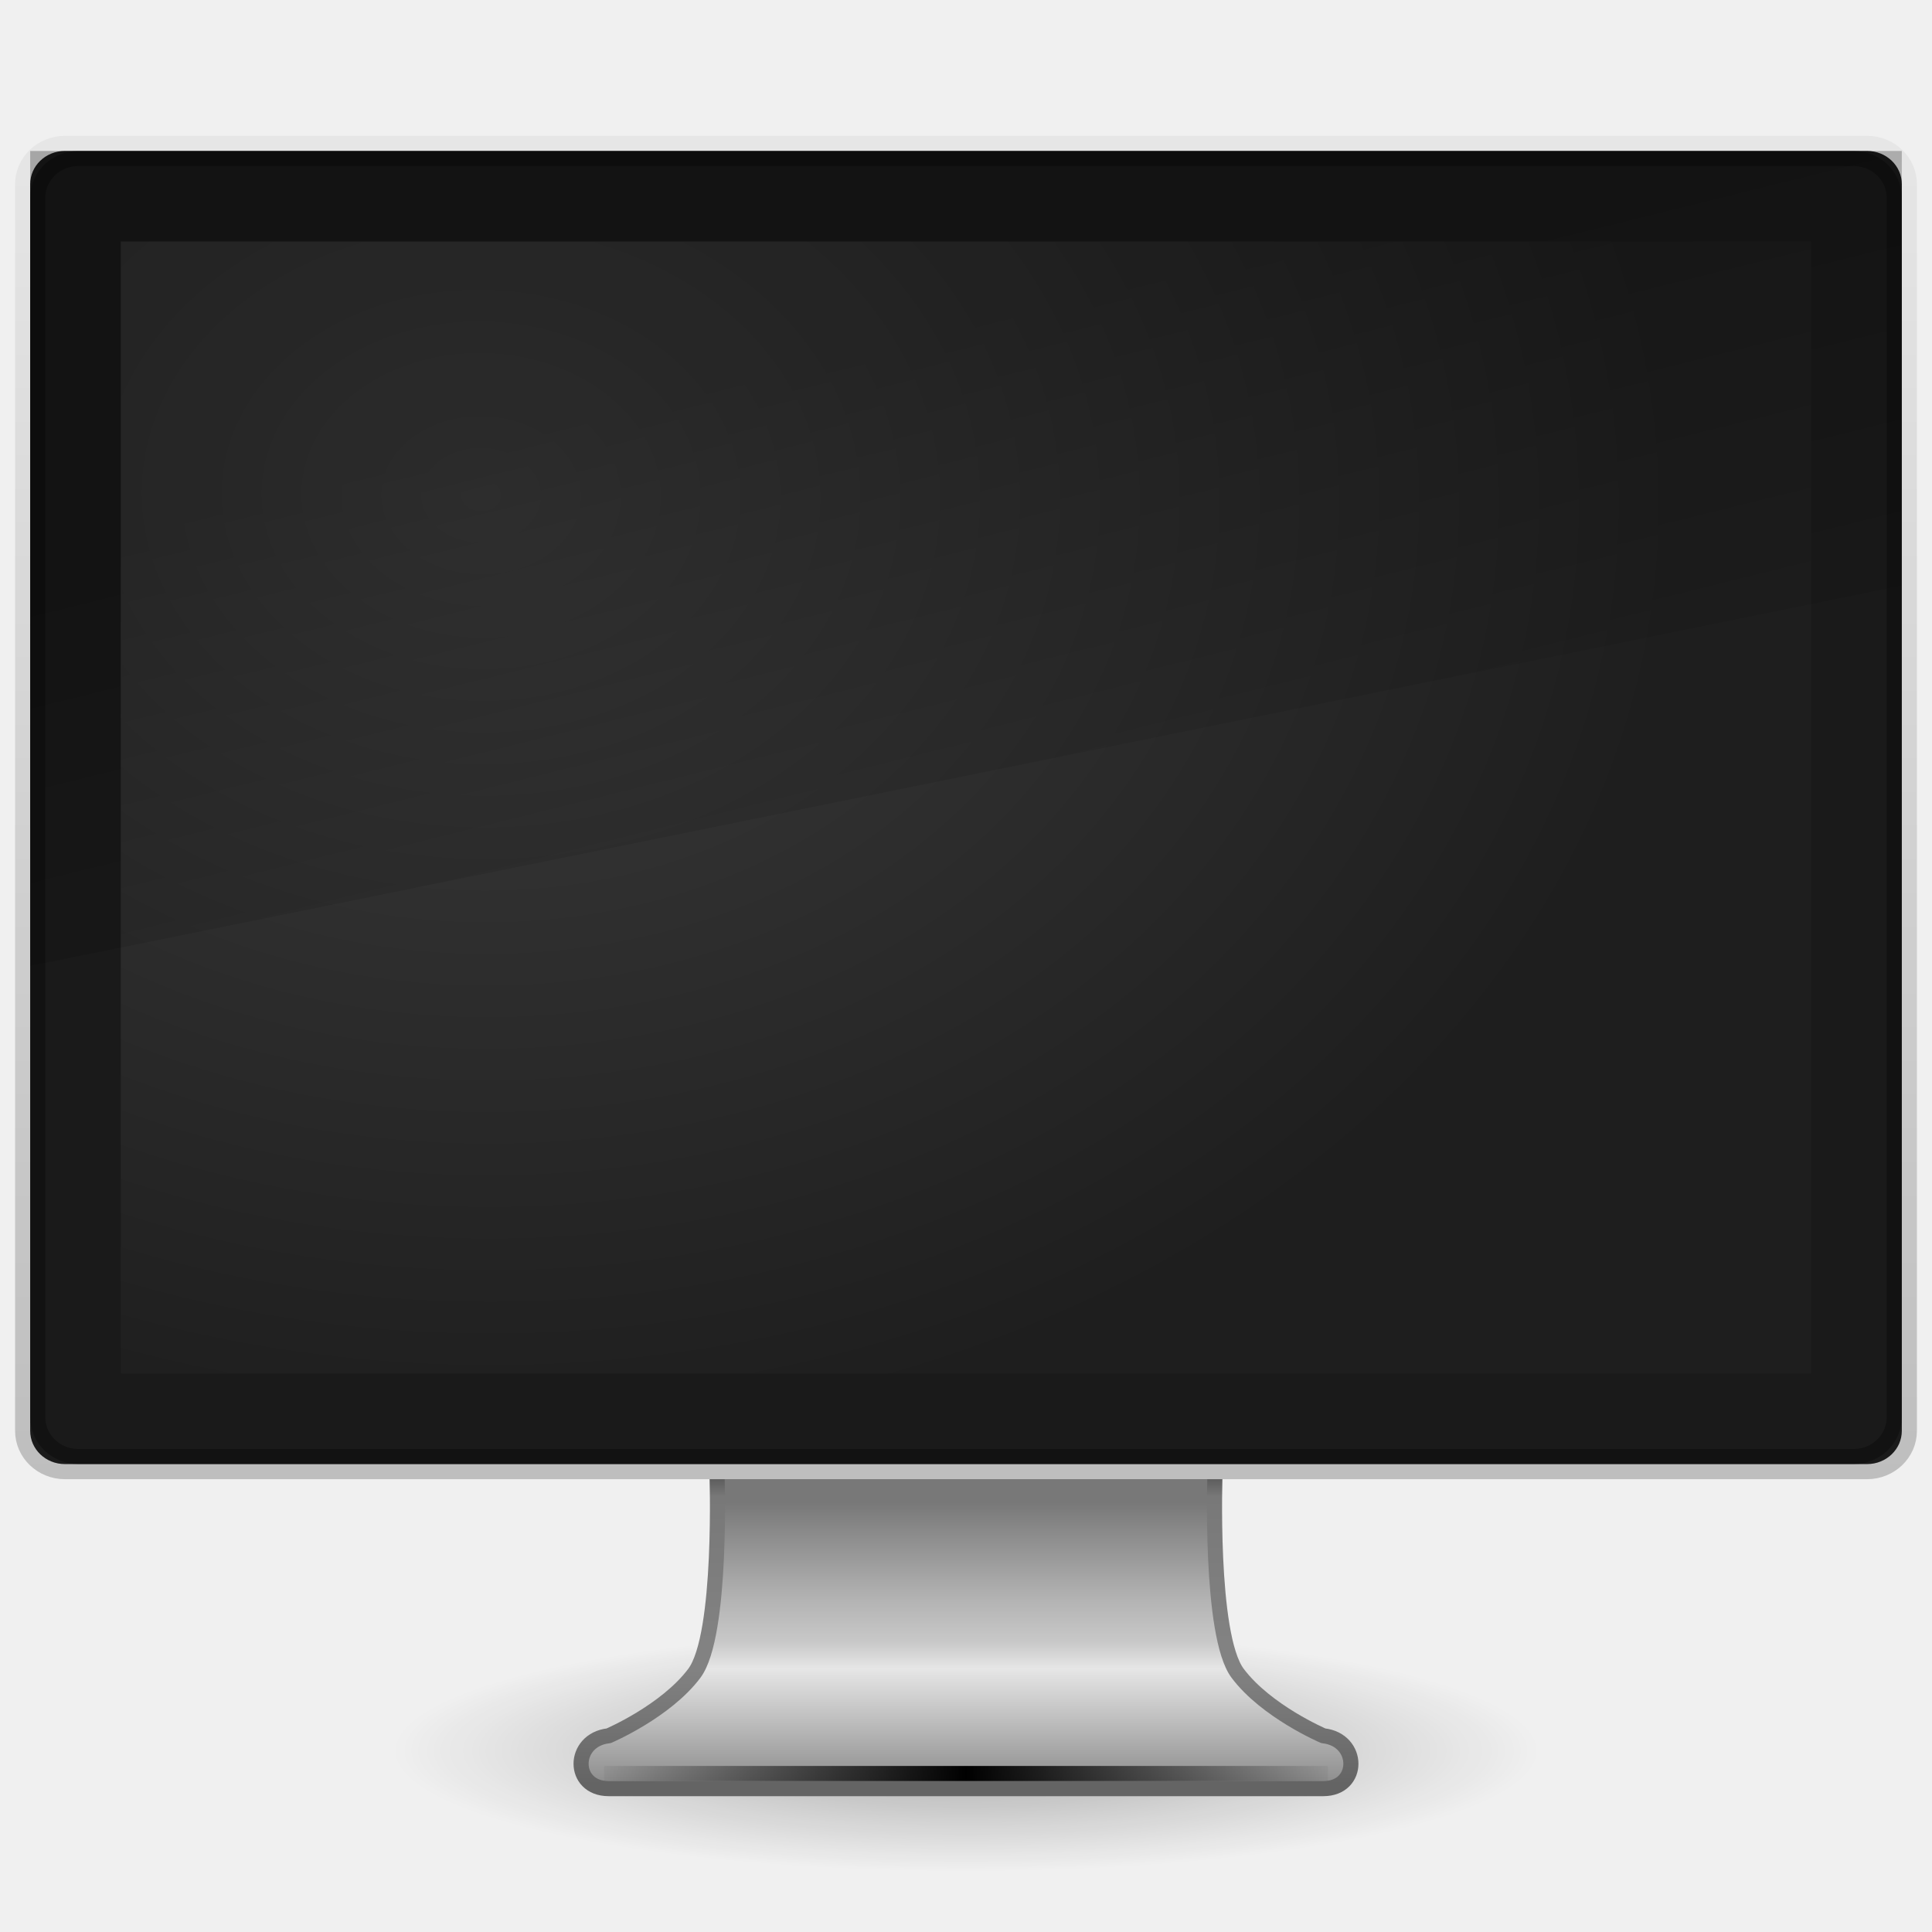
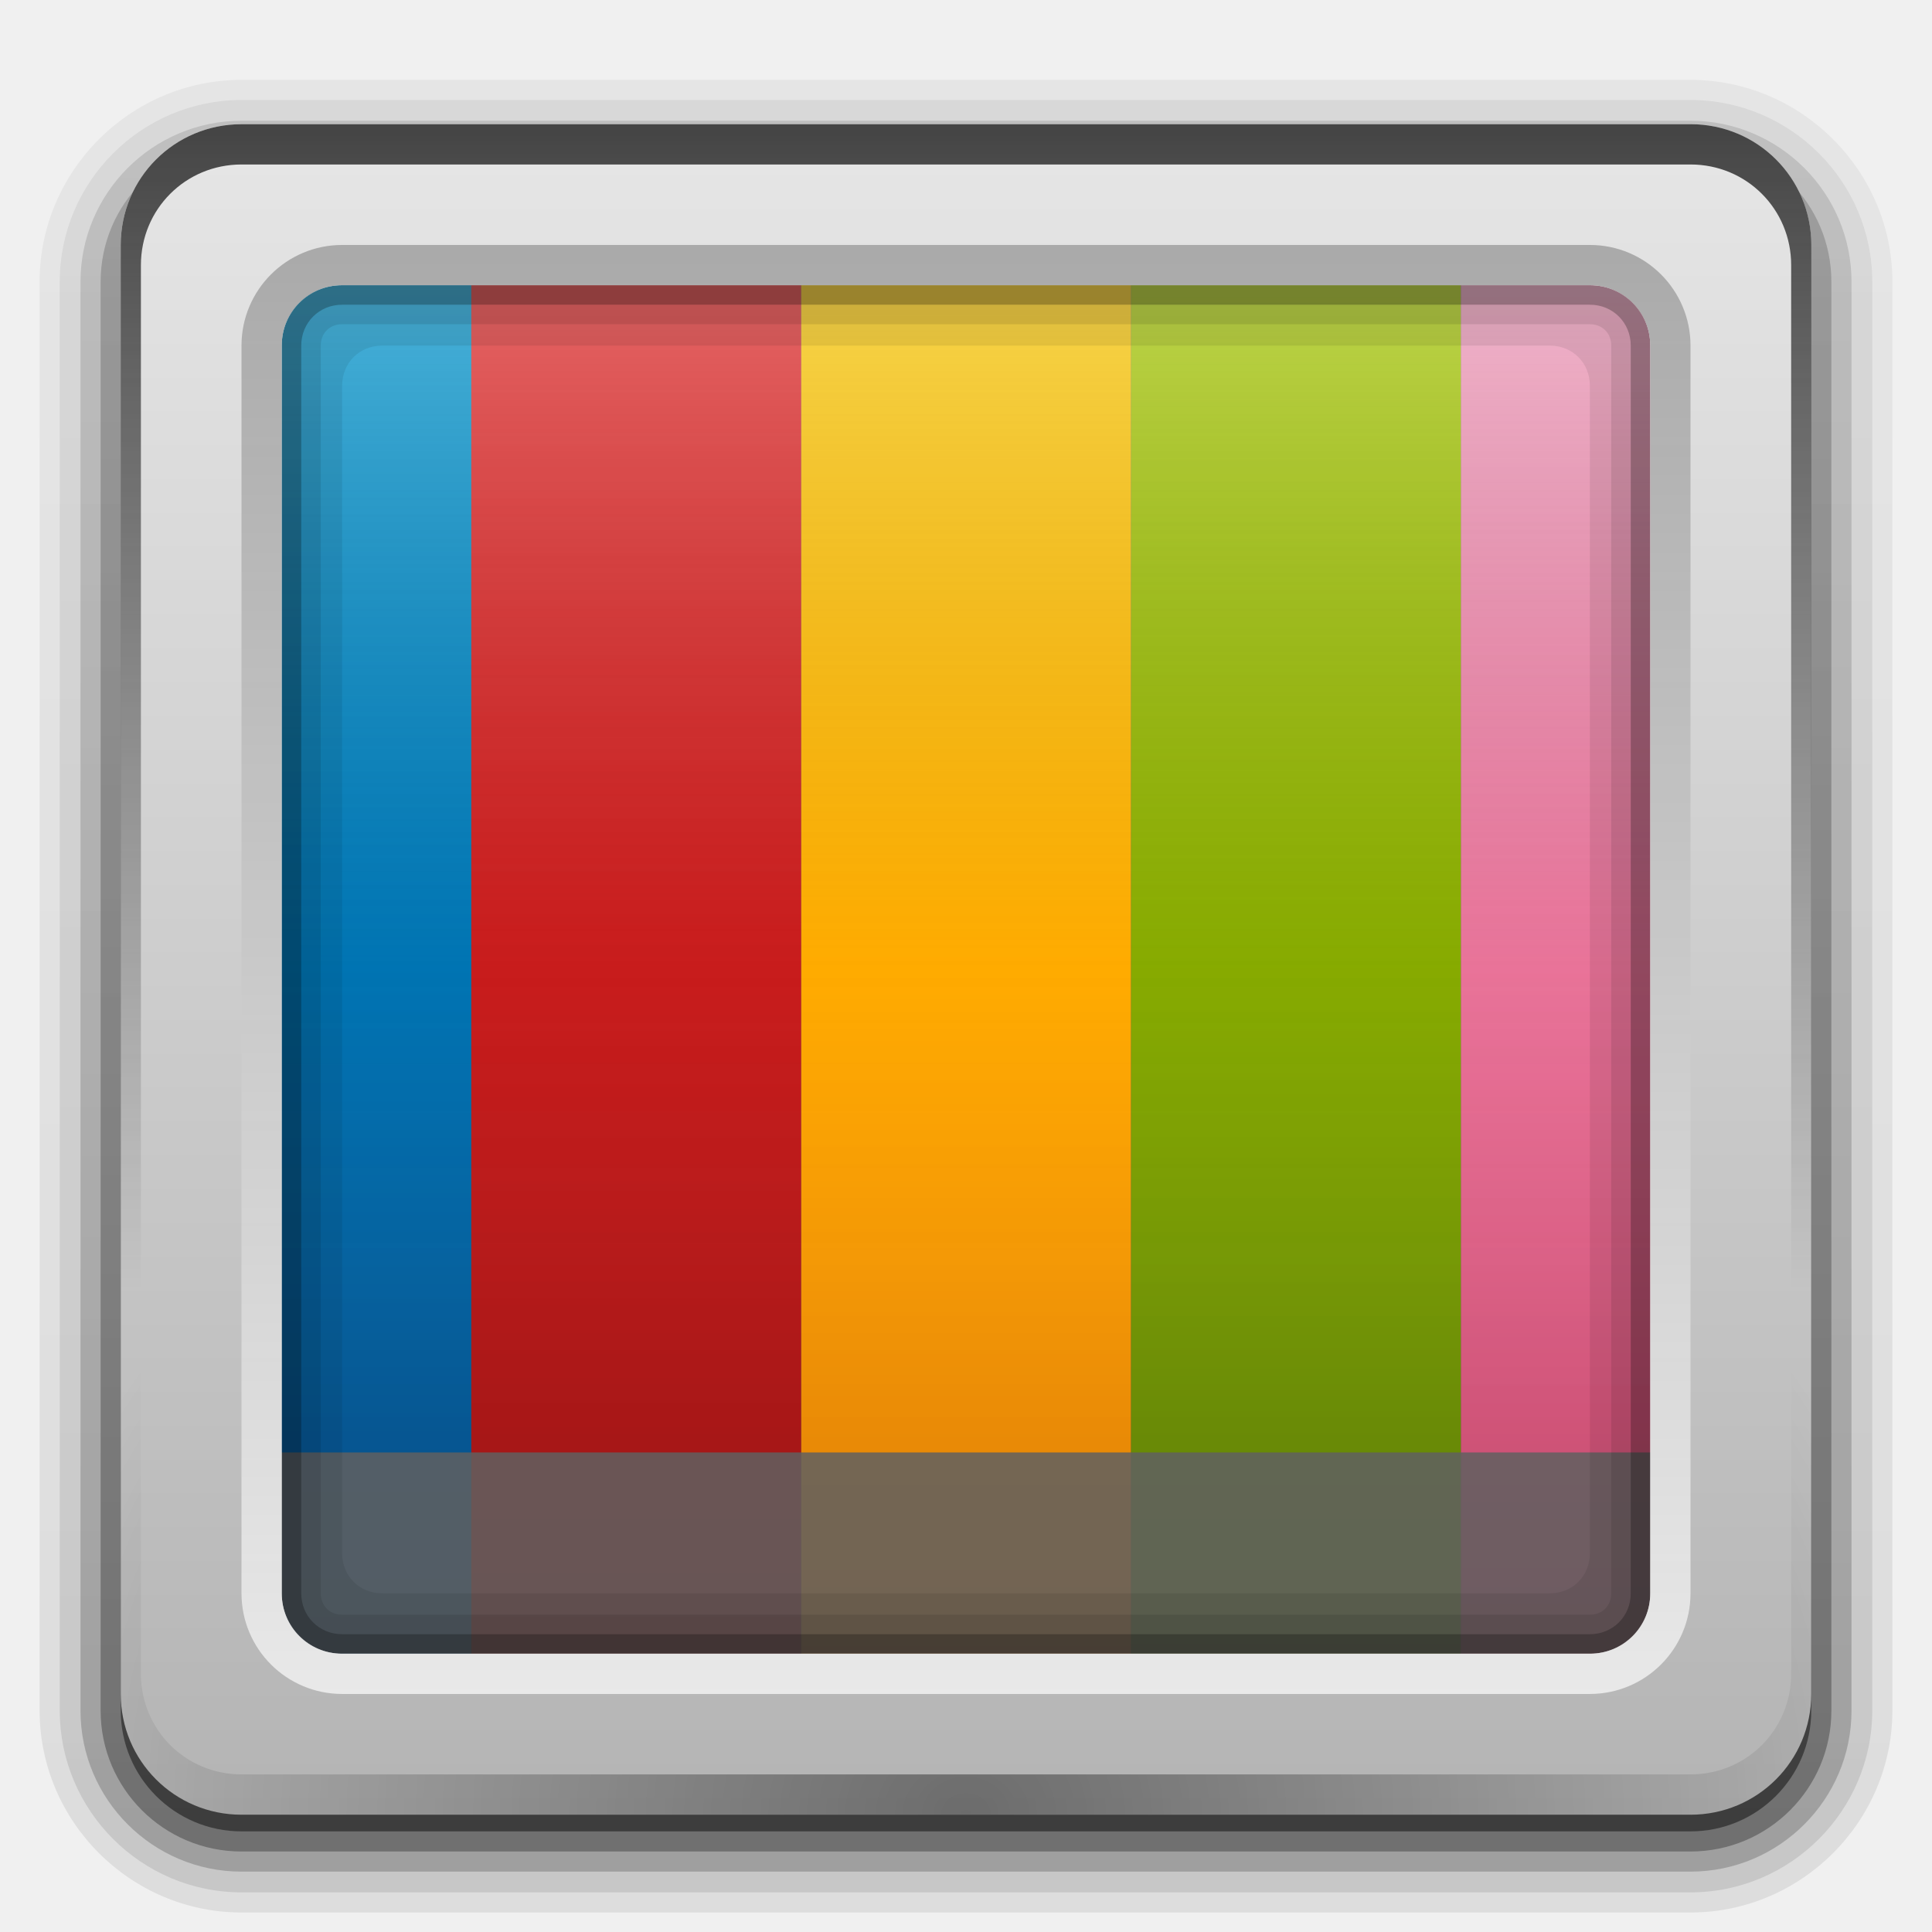
- <svg xmlns="http://www.w3.org/2000/svg" height="128" width="128" version="1.1">
-   <defs>
-     <linearGradient id="h" y2="46.971" stop-color="#fff" spreadMethod="reflect" gradientUnits="userSpaceOnUse" x2="23.578" gradientTransform="matrix(3.1283,0,0,2.6667,-9.7589,-7.756)" y1="46.971" x1="15.574">
-       <stop stop-opacity="0" offset="0" />
-       <stop offset="1" />
-     </linearGradient>
-     <linearGradient id="i" y2="94.396" gradientUnits="userSpaceOnUse" x2="361.11" gradientTransform="matrix(2.6747,0,0,2.546,-893.98,-122.09)" y1="87.05" x1="361.11">
-       <stop stop-color="#787878" offset="0" />
-       <stop stop-color="#b4b4b4" offset=".35" />
-       <stop stop-color="#c8c8c8" offset=".494" />
-       <stop stop-color="#e6e6e6" offset=".589" />
-       <stop stop-color="#8c8c8c" offset="1" />
-     </linearGradient>
-     <linearGradient id="j" y2="43.378" gradientUnits="userSpaceOnUse" x2="61.969" gradientTransform="matrix(2.6843,0,0,2.5456,-102.43,7.7671)" y1="35.054" x1="61.969">
-       <stop stop-color="#464646" offset="0" />
-       <stop stop-color="#787878" offset=".101" />
-       <stop stop-color="#828282" offset=".561" />
-       <stop stop-color="#828282" offset=".645" />
-       <stop stop-color="#646464" offset="1" />
-     </linearGradient>
-     <radialGradient id="k" gradientUnits="userSpaceOnUse" cy="73.616" cx="6.703" gradientTransform="matrix(5.257,0,0,1.1067,28.764,34.526)" r="7.228">
-       <stop offset="0" />
-       <stop stop-opacity="0" offset="1" />
+ <svg xmlns="http://www.w3.org/2000/svg" xmlns:xlink="http://www.w3.org/1999/xlink" height="96" width="96" version="1.1" id="svg2">
+   <defs id="defs4">
+     <linearGradient id="d" stop-color="#fff">
+       <stop offset="0" id="stop7" />
+       <stop stop-opacity="0" offset="1" id="stop9" />
+     </linearGradient>
+     <filter id="v" height="1.384" width="1.384" color-interpolation-filters="sRGB" y="-.192" x="-.192">
+       <feGaussianBlur stdDeviation="5.28" id="feGaussianBlur12" />
+     </filter>
+     <clipPath id="ao">
+       <rect rx="6" ry="6" height="84" width="84" y="6" x="6" fill="#fff" id="rect15" />
+     </clipPath>
+     <linearGradient id="c" y2="7.016" gradientUnits="userSpaceOnUse" x2="45.448" gradientTransform="matrix(1.0059 0 0 .99417 100 0)" y1="92.54" x1="45.448">
+       <stop offset="0" id="stop18" />
+       <stop stop-opacity=".588" offset="1" id="stop20" />
+     </linearGradient>
+     <clipPath id="ap">
+       <path fill="#eeeeec" d="m184.12 701.5a2.236 2.236 0 0 0 -1.469 0.906s-3.328 4.767-4.031 11.156c-5.018-4.023-10.75-5.062-10.75-5.062a2.236 2.236 0 0 0 -2.594 2.562s1.034 5.765 5.062 10.781c-6.398 0.703-11.188 4.031-11.188 4.031a2.236 2.236 0 0 0 0 3.625s4.795 3.303 11.188 4c-4.029 5.016-5.062 10.781-5.062 10.781a2.236 2.236 0 0 0 2.594 2.562s5.732-1.04 10.75-5.062c0.703 6.393 4.031 11.188 4.031 11.188a2.236 2.236 0 0 0 3.625 0s3.311-4.814 4-11.219c5.026 4.047 10.781 5.094 10.781 5.094a2.236 2.236 0 0 0 2.594 -2.594s-1.062-5.737-5.094-10.75c6.397-0.696 11.219-4 11.219-4a2.236 2.236 0 0 0 0 -3.625s-4.817-3.329-11.219-4.031c4.031-5.013 5.094-10.75 5.094-10.75a2.236 2.236 0 0 0 -2.59 -2.6s-5.755 1.047-10.781 5.094c-0.693-6.394-4-11.188-4-11.188a2.236 2.236 0 0 0 -2.16 -0.91z" fill-rule="evenodd" id="path23" />
+     </clipPath>
+     <clipPath id="i">
+       <path fill="#edd400" d="m471.43 685.93c0 22.097-12.842 40.01-12.842 40.01s-12.842-17.913-12.842-40.01 12.842-40.01 12.842-40.01 12.842 17.913 12.842 40.01z" fill-rule="evenodd" id="path26" />
+     </clipPath>
+     <filter id="al" height="1.159" width="1.494" color-interpolation-filters="sRGB" y="-.079" x="-.247">
+       <feGaussianBlur stdDeviation="2.643" id="feGaussianBlur29" />
+     </filter>
+     <clipPath id="g">
+       <path fill="#3465a4" d="m401.43 865.8c0 22.097-12.842 40.01-12.842 40.01s-12.842-17.913-12.842-40.01 12.842-40.01 12.842-40.01 12.842 17.913 12.842 40.01z" fill-rule="evenodd" id="path32" />
+     </clipPath>
+     <filter id="z" height="1.159" width="1.494" color-interpolation-filters="sRGB" y="-.079" x="-.247">
+       <feGaussianBlur stdDeviation="2.643" id="feGaussianBlur35" />
+     </filter>
+     <clipPath id="s">
+       <path fill="#ef2929" d="m348.71 698.73c-22.064 0-39.951-12.861-39.951-12.861s17.887-12.861 39.951-12.861 39.951 12.861 39.951 12.861-17.887 12.861-39.951 12.861z" fill-rule="evenodd" id="path38" />
+     </clipPath>
+     <filter id="am" height="1.493" width="1.159" color-interpolation-filters="sRGB" y="-.246" x="-.079">
+       <feGaussianBlur stdDeviation="2.641" id="feGaussianBlur41" />
+     </filter>
+     <clipPath id="t">
+       <path fill="#75507b" d="m299.47 763.2c-15.602 15.625-37.33 19.197-37.33 19.197s3.567-21.76 19.169-37.385 37.33-19.197 37.33-19.197-3.567 21.76-19.169 37.385z" fill-rule="evenodd" id="path44" />
+     </clipPath>
+     <filter id="an" height="1.24" width="1.24" color-interpolation-filters="sRGB" y="-.12" x="-.12">
+       <feGaussianBlur stdDeviation="2.827" id="feGaussianBlur47" />
+     </filter>
+     <clipPath id="f">
+       <path fill="#65c808" d="m538.47 738.73c-22.064 0-39.951-12.861-39.951-12.861s17.887-12.861 39.951-12.861 39.951 12.861 39.951 12.861-17.887 12.861-39.951 12.861z" fill-rule="evenodd" id="path50" />
+     </clipPath>
+     <filter id="y" height="1.493" width="1.159" color-interpolation-filters="sRGB" y="-.246" x="-.079">
+       <feGaussianBlur stdDeviation="2.641" id="feGaussianBlur53" />
+     </filter>
+     <clipPath id="aq">
+       <path fill="#afea2c" d="m515.87 706.72c-15.602 15.625-37.33 19.197-37.33 19.197s3.567-21.76 19.169-37.385 37.33-19.197 37.33-19.197-3.567 21.76-19.169 37.385z" fill-rule="evenodd" id="path56" />
+     </clipPath>
+     <filter id="w" height="1.24" width="1.24" color-interpolation-filters="sRGB" y="-.12" x="-.12">
+       <feGaussianBlur stdDeviation="2.827" id="feGaussianBlur59" />
+     </filter>
+     <clipPath id="e">
+       <path fill="#729fcf" d="m515.87 745.01c15.602 15.625 19.169 37.385 19.169 37.385s-21.729-3.572-37.33-19.197c-15.602-15.625-19.169-37.385-19.169-37.385s21.729 3.572 37.33 19.197z" fill-rule="evenodd" id="path62" />
+     </clipPath>
+     <filter id="x" height="1.24" width="1.24" color-interpolation-filters="sRGB" y="-.12" x="-.12">
+       <feGaussianBlur stdDeviation="2.827" id="feGaussianBlur65" />
+     </filter>
+     <clipPath id="h">
+       <path fill="#f57900" d="m269.47 688.53c15.602 15.625 19.169 37.385 19.169 37.385s-21.729-3.572-37.33-19.197c-15.602-15.625-19.169-37.385-19.169-37.385s21.729 3.572 37.33 19.197z" fill-rule="evenodd" id="path68" />
+     </clipPath>
+     <filter id="ad" height="1.24" width="1.24" color-interpolation-filters="sRGB" y="-.12" x="-.12">
+       <feGaussianBlur stdDeviation="2.827" id="feGaussianBlur71" />
+     </filter>
+     <linearGradient id="ak" stop-color="#f9f9f9" y2="804.8" gradientUnits="userSpaceOnUse" x2="184.46" y1="711.15" x1="184.46">
+       <stop offset="0" id="stop74" />
+       <stop stop-opacity="0" offset="1" id="stop76" />
+     </linearGradient>
+     <linearGradient id="aj" y2="138.66" xlink:href="#d" gradientUnits="userSpaceOnUse" x2="48" y1="20.221" x1="48" />
+     <linearGradient id="ai" y2="63.893" xlink:href="#d" gradientUnits="userSpaceOnUse" x2="36.357" y1="6" x1="36.357" gradientTransform="translate(1.0015741e-4,0.3440695)" />
+     <radialGradient id="u" xlink:href="#d" gradientUnits="userSpaceOnUse" cy="90.172" cx="48" gradientTransform="matrix(1.1573 0 0 .99591 -7.551 .19713)" r="42" />
+     <linearGradient id="ah" y2="5.988" gradientUnits="userSpaceOnUse" x2="48" y1="90" x1="48" gradientTransform="translate(140.5105,-2.013457)">
+       <stop stop-color="#b4b4b4" offset="0" id="stop82" />
+       <stop stop-color="#e6e6e6" offset="1" id="stop84" />
+     </linearGradient>
+     <linearGradient id="ag" y2="6" xlink:href="#c" gradientUnits="userSpaceOnUse" x2="32.251" gradientTransform="translate(0,1)" y1="90" x1="32.251" />
+     <linearGradient id="af" y2="6" xlink:href="#c" gradientUnits="userSpaceOnUse" x2="32.251" gradientTransform="matrix(1.0238 0 0 1.0119 -1.1429 .929)" y1="90" x1="32.251" />
+     <linearGradient id="ae" y2="90.239" xlink:href="#c" gradientUnits="userSpaceOnUse" x2="32.251" gradientTransform="matrix(1.0238,0,0,-1.0119,-1.1429,98.071)" y1="6.132" x1="32.251" />
+     <linearGradient xlink:href="#linearGradient913" id="linearGradient911" x1="44" y1="48.375" x2="44" y2="0.375" gradientUnits="userSpaceOnUse" gradientTransform="matrix(1.2,0,0,1,-9.599998,1004.362)" />
+     <linearGradient id="linearGradient913">
+       <stop style="stop-color:#dc406c;stop-opacity:1" offset="0" id="stop915" />
+       <stop style="stop-color:#f5a4c4;stop-opacity:1" offset="1" id="stop917" />
+     </linearGradient>
+     <linearGradient xlink:href="#linearGradient919" id="linearGradient925" x1="35.75" y1="48.25" x2="35.75" y2="0.25" gradientUnits="userSpaceOnUse" gradientTransform="matrix(1.2,0,0,1,-9.599999,1004.362)" />
+     <linearGradient id="linearGradient919">
+       <stop style="stop-color:#5d8300;stop-opacity:1" offset="0" id="stop921" />
+       <stop style="stop-color:#b0d100;stop-opacity:1" offset="1" id="stop923" />
+     </linearGradient>
+     <linearGradient xlink:href="#linearGradient945" id="linearGradient933" gradientUnits="userSpaceOnUse" gradientTransform="matrix(1.2,0,0,1,-19.2,1004.362)" x1="35.75" y1="48.25" x2="35.75" y2="0.25" />
+     <linearGradient id="linearGradient945">
+       <stop id="stop947" offset="0" style="stop-color:#ff8300;stop-opacity:1" />
+       <stop id="stop949" offset="1" style="stop-color:#ffd200;stop-opacity:1" />
+     </linearGradient>
+     <linearGradient xlink:href="#linearGradient939" id="linearGradient937" gradientUnits="userSpaceOnUse" gradientTransform="matrix(1.2,0,0,1,-28.8,1004.362)" x1="35.75" y1="48.25" x2="35.75" y2="0.25" />
+     <linearGradient id="linearGradient939">
+       <stop id="stop941" offset="0" style="stop-color:#a60c0c;stop-opacity:1" />
+       <stop id="stop943" offset="1" style="stop-color:#ea2b2b;stop-opacity:1" />
+     </linearGradient>
+     <linearGradient xlink:href="#linearGradient955" id="linearGradient953" gradientUnits="userSpaceOnUse" gradientTransform="matrix(-1.2,0,0,1,57.6,1004.362)" x1="44" y1="48.375" x2="44" y2="0.375" />
+     <linearGradient id="linearGradient955">
+       <stop id="stop957" offset="0" style="stop-color:#00468c;stop-opacity:1" />
+       <stop id="stop959" offset="1" style="stop-color:#00a0d8;stop-opacity:1" />
+     </linearGradient>
+     <linearGradient y2="0.375" x2="44" y1="48.375" x1="44" gradientTransform="matrix(-1.2,0,0,1,57.6,1004.362)" gradientUnits="userSpaceOnUse" id="linearGradient3096" xlink:href="#linearGradient955" />
+     <linearGradient xlink:href="#linearGradient919" id="linearGradient3263" gradientUnits="userSpaceOnUse" gradientTransform="matrix(1.2,0,0,1,-9.599999,1004.362)" x1="35.75" y1="48.25" x2="35.75" y2="0.25" />
+     <linearGradient xlink:href="#linearGradient945" id="linearGradient3265" gradientUnits="userSpaceOnUse" gradientTransform="matrix(1.2,0,0,1,-19.2,1004.362)" x1="35.75" y1="48.25" x2="35.75" y2="0.25" />
+     <linearGradient xlink:href="#linearGradient939" id="linearGradient3267" gradientUnits="userSpaceOnUse" gradientTransform="matrix(1.2,0,0,1,-28.8,1004.362)" x1="35.75" y1="48.25" x2="35.75" y2="0.25" />
+     <linearGradient id="d-8" stop-color="#fff" y2="19.812" gradientUnits="userSpaceOnUse" x2="15.25" gradientTransform="matrix(2.9524,0,0,3.6,-6.8571,-0.79999)" y1="8.438" x1="12.938">
+       <stop stop-opacity=".275" offset="0" id="stop39" />
+       <stop stop-opacity="0" offset="1" id="stop41" />
+     </linearGradient>
+     <linearGradient y2="19.812" x2="15.25" y1="8.438" x1="12.938" gradientTransform="matrix(1.945665,0,0,3.6,17.69578,10.46501)" gradientUnits="userSpaceOnUse" id="linearGradient3083" xlink:href="#d-8" />
+     <linearGradient id="m" y2="6" gradientUnits="userSpaceOnUse" x2="48" y1="90" x1="48">
+       <stop stop-opacity=".196" offset="0" id="stop34" />
+       <stop stop-color="#808080" stop-opacity="0" offset=".5" id="stop36" />
+       <stop stop-color="#fff" stop-opacity=".392" offset="1" id="stop38" />
+     </linearGradient>
+     <linearGradient gradientTransform="translate(2.9986428e-4,0.1723453)" y2="6" x2="48" y1="90" x1="48" gradientUnits="userSpaceOnUse" id="linearGradient3100" xlink:href="#m" />
+     <linearGradient id="e-2" stop-color="#fff" y2="72.766" gradientUnits="userSpaceOnUse" x2="76.451" y1="8.062" x1="76.451">
+       <stop offset="0" id="stop47" />
+       <stop stop-opacity="0" offset="1" id="stop49" />
+     </linearGradient>
+     <linearGradient id="f-5" y2="69.688" gradientUnits="userSpaceOnUse" x2="65.156" y1="16.125" x1="65.156">
+       <stop stop-color="#9cb7d2" offset="0" id="stop42" />
+       <stop stop-color="#e7edf3" stop-opacity="0" offset="1" id="stop44" />
+     </linearGradient>
+     <linearGradient id="g-7" y2="69.688" xlink:href="#b" gradientUnits="userSpaceOnUse" x2="65.156" y1="16.125" x1="65.156" />
+     <linearGradient id="b" stop-color="#fff">
+       <stop offset="0" id="stop7-2" />
+       <stop stop-opacity="0" offset="1" id="stop9-3" />
+     </linearGradient>
+     <radialGradient id="c-7" stop-color="#fff" gradientUnits="userSpaceOnUse" cy="90.172" cx="48" gradientTransform="matrix(1.1573,0,0,0.99591,-7.550697,0.3694743)" r="42">
+       <stop offset="0" id="stop25" />
+       <stop stop-opacity="0" offset="1" id="stop27" />
    </radialGradient>
-     <linearGradient id="d" stop-color="#fff" y2="19.812" gradientUnits="userSpaceOnUse" x2="15.25" gradientTransform="matrix(2.9524 0 0 3.6 -6.8571 -.79999)" y1="8.438" x1="12.938">
-       <stop stop-opacity=".275" offset="0" />
-       <stop stop-opacity="0" offset="1" />
-     </linearGradient>
-     <radialGradient id="a" gradientUnits="userSpaceOnUse" cy="4.863" cx="12.244" gradientTransform="matrix(3.778 .053548 -.035176 2.9933 -14.202 17.605)" r="21">
-       <stop stop-color="#3c3c3c" offset="0" />
-       <stop stop-color="#1e1e1e" offset="1" />
+     <linearGradient id="j" y2="83.295" gradientUnits="userSpaceOnUse" x2="43.179" gradientTransform="matrix(1.0294,0,0,1.0294,-1.411497,-1.239456)" y1="13" x1="43.179">
+       <stop stop-color="#919191" offset="0" id="stop30" />
+       <stop stop-color="#fdfdfd" offset="1" id="stop32" />
+     </linearGradient>
+     <linearGradient gradientTransform="translate(3.0291494e-4,0.1723443)" id="i-3" y2="63.893" xlink:href="#b" gradientUnits="userSpaceOnUse" x2="36.357" y1="6" x1="36.357" />
+     <linearGradient id="linearGradient3095" stop-color="#fff">
+       <stop offset="0" id="stop3097" />
+       <stop stop-opacity="0" offset="1" id="stop3099" />
+     </linearGradient>
+     <linearGradient gradientTransform="translate(3.0291494e-4,0.1723443)" id="h-4" y2="5.988" gradientUnits="userSpaceOnUse" x2="48" y1="90" x1="48">
+       <stop stop-color="#b4b4b4" offset="0" id="stop36-2" />
+       <stop stop-color="#e6e6e6" offset="1" id="stop38-1" />
+     </linearGradient>
+     <radialGradient id="d-3" gradientUnits="userSpaceOnUse" cy="-15.871" cx="56.066" gradientTransform="matrix(-0.0022616,-1.2346,1.3856,0,-65.93082,155.4176)" r="35.938">
+       <stop stop-color="#80a2c8" offset="0" id="stop20-4" />
+       <stop stop-color="#2e4c6d" offset="1" id="stop22" />
    </radialGradient>
-     <linearGradient id="c" y2="9" gradientUnits="userSpaceOnUse" x2="64" y1="98.145" x1="64">
-       <stop stop-color="#bebebe" offset="0" />
-       <stop stop-color="#e6e6e6" offset="1" />
-     </linearGradient>
+     <linearGradient id="m-7" y2="6" xlink:href="#a" gradientUnits="userSpaceOnUse" x2="32.251" gradientTransform="translate(-136.0168,16.1476)" y1="90" x1="32.251" />
+     <linearGradient id="a" y2="7.016" gradientUnits="userSpaceOnUse" x2="45.448" gradientTransform="matrix(1.0059,0,0,0.99417,100,0)" y1="92.54" x1="45.448">
+       <stop offset="0" id="stop12" />
+       <stop stop-opacity=".588" offset="1" id="stop14" />
+     </linearGradient>
+     <linearGradient id="l" y2="6" xlink:href="#a" gradientUnits="userSpaceOnUse" x2="32.251" gradientTransform="matrix(1.0238,0,0,1.0119,-137.1597,16.07617)" y1="90" x1="32.251" />
+     <linearGradient id="linearGradient3112" y2="7.016" gradientUnits="userSpaceOnUse" x2="45.448" gradientTransform="matrix(1.0059,0,0,0.99417,100,0)" y1="92.54" x1="45.448">
+       <stop offset="0" id="stop3114" />
+       <stop stop-opacity=".588" offset="1" id="stop3116" />
+     </linearGradient>
+     <linearGradient id="k" y2="90.239" xlink:href="#a" gradientUnits="userSpaceOnUse" x2="32.251" gradientTransform="matrix(1.0238,0,0,-1.0119,-1.1429,98.071)" y1="6.132" x1="32.251" />
+     <linearGradient id="linearGradient3119" y2="7.016" gradientUnits="userSpaceOnUse" x2="45.448" gradientTransform="matrix(1.0059,0,0,0.99417,100,0)" y1="92.54" x1="45.448">
+       <stop offset="0" id="stop3121" />
+       <stop stop-opacity=".588" offset="1" id="stop3123" />
+     </linearGradient>
+     <linearGradient id="linearGradient3125" y2="90.239" xlink:href="#a" gradientUnits="userSpaceOnUse" x2="32.251" gradientTransform="matrix(1.0238,0,0,-1.0119,-1.1429,98.071)" y1="6.132" x1="32.251" />
+     <linearGradient id="linearGradient3127" y2="7.016" gradientUnits="userSpaceOnUse" x2="45.448" gradientTransform="matrix(1.0059,0,0,0.99417,100,0)" y1="92.54" x1="45.448">
+       <stop offset="0" id="stop3129" />
+       <stop stop-opacity=".588" offset="1" id="stop3131" />
+     </linearGradient>
+     <linearGradient id="linearGradient3133" y2="90.239" xlink:href="#a" gradientUnits="userSpaceOnUse" x2="32.251" gradientTransform="matrix(1.0238,0,0,-1.0119,-1.1429,98.071)" y1="6.132" x1="32.251" />
+     <linearGradient id="linearGradient3135" y2="7.016" gradientUnits="userSpaceOnUse" x2="45.448" gradientTransform="matrix(1.0059,0,0,0.99417,100,0)" y1="92.54" x1="45.448">
+       <stop offset="0" id="stop3137" />
+       <stop stop-opacity=".588" offset="1" id="stop3139" />
+     </linearGradient>
+     <linearGradient id="linearGradient3141" y2="90.239" xlink:href="#a" gradientUnits="userSpaceOnUse" x2="32.251" gradientTransform="matrix(1.0238,0,0,-1.0119,-1.1429,98.071)" y1="6.132" x1="32.251" />
+     <linearGradient id="linearGradient3143" y2="7.016" gradientUnits="userSpaceOnUse" x2="45.448" gradientTransform="matrix(1.0059,0,0,0.99417,100,0)" y1="92.54" x1="45.448">
+       <stop offset="0" id="stop3145" />
+       <stop stop-opacity=".588" offset="1" id="stop3147" />
+     </linearGradient>
+     <linearGradient y2="90.239" x2="32.251" y1="6.132" x1="32.251" gradientTransform="matrix(1.0238,0,0,-1.0119,-1.1429,98.071)" gradientUnits="userSpaceOnUse" id="linearGradient3168" xlink:href="#a" />
+     <linearGradient y2="90.239" x2="32.251" y1="6.132" x1="32.251" gradientTransform="matrix(1.0238,0,0,-1.0119,-1.1429,98.071)" gradientUnits="userSpaceOnUse" id="linearGradient3170" xlink:href="#a" />
+     <linearGradient y2="90.239" x2="32.251" y1="6.132" x1="32.251" gradientTransform="matrix(1.0238,0,0,-1.0119,-1.1429,98.071)" gradientUnits="userSpaceOnUse" id="linearGradient3172" xlink:href="#a" />
+     <linearGradient y2="90.239" x2="32.251" y1="6.132" x1="32.251" gradientTransform="matrix(1.0238,0,0,-1.0119,-1.1429,98.071)" gradientUnits="userSpaceOnUse" id="linearGradient3174" xlink:href="#a" />
  </defs>
-   <path opacity=".3" d="m102 116c0 4.418-17.013 8-38 8s-38-3.58-38-8 17.013-8 38-8 38 3.58 38 8z" fill="url(#k)" />
-   <path stroke-linejoin="round" d="m47.5 97.499s0.398 10.839-1.501 13.365c-1.898 2.526-5.675 4.137-5.675 4.137-2.424 0.265-2.444 3.5 0 3.5h47.351c2.444 0 2.424-3.238 0-3.5 0 0-3.777-1.61-5.675-4.137-1.897-2.52-1.5-13.361-1.5-13.361h-33z" stroke-dashoffset=".5" stroke="url(#j)" stroke-linecap="round" fill="url(#i)" />
-   <path d="m40.525 117.5h46.95" stroke="url(#h)" stroke-linecap="square" stroke-width="1px" fill="none" />
-   <rect stroke-linejoin="round" stroke-dashoffset=".5" rx="2.8" ry="2.7" height="88" width="125" stroke="url(#c)" stroke-linecap="round" y="9.5" x="1.5" fill="#1a1a1a" />
-   <rect fill-rule="evenodd" height="75" width="112" y="16" x="8" fill="url(#a)" />
-   <path d="m2 10h124v28.8l-124 25.2v-54z" fill="url(#d)" />
-   <rect opacity=".3" stroke-linejoin="round" stroke-dashoffset=".5" rx="2.7" ry="2.6" height="86" width="123" stroke="#000" stroke-linecap="round" y="10.5" x="2.5" fill="none" />
+   <g fill="url(#ae)" id="g89">
+     <path opacity="0.08" d="m12 95.031c-5.511 0-10.031-4.52-10.031-10.031v-71c0-5.511 4.52-10.031 10.031-10.031h72c5.511 0 10.031 4.52 10.031 10.031v71c0 5.511-4.52 10.031-10.031 10.031h-72z" id="path91" />
+     <path opacity=".1" d="m12 94.031c-4.972 0-9.031-4.06-9.031-9.031v-71c0-4.972 4.06-9.031 9.031-9.031h72c4.972 0 9.031 4.06 9.031 9.031v71c0 4.972-4.06 9.031-9.031 9.031h-72z" id="path93" />
+     <path opacity=".2" d="m12 93c-4.409 0-8-3.591-8-8v-71c0-4.409 3.591-8 8-8h72c4.409 0 8 3.591 8 8v71c0 4.409-3.591 8-8 8h-72z" id="path95" />
+   </g>
+   <rect opacity=".3" rx="7" ry="7" height="85" width="86" y="7" x="5" fill="url(#af)" id="rect97" />
+   <rect opacity=".45" rx="6" ry="6" height="84" width="84" y="7" x="6" fill="url(#ag)" id="rect99" />
+   <g transform="matrix(1.707408,0,0,1.707408,7.022509,-1707.661)" id="g961">
+     <path id="rect874" d="m 38.4,1004.362 0,48 7.275,0 c 1.293,0 2.325,-0.86 2.325,-1.938 l 0,-44.125 c 0,-1.077 -1.032,-1.938 -2.325,-1.938 l -7.275,0 z" style="fill:url(#linearGradient911);fill-opacity:1;stroke:none" />
+     <path id="rect876" d="m 28.8,1004.362 0,48 9.6,0 0,-48 -9.6,0 z" style="fill:url(#linearGradient3263);fill-opacity:1;stroke:none" />
+     <path id="path931" d="m 19.2,1004.362 0,48 9.6,0 0,-48 -9.6,0 z" style="fill:url(#linearGradient3265);fill-opacity:1;stroke:none" />
+     <path style="fill:url(#linearGradient3267);fill-opacity:1;stroke:none" d="m 9.6,1004.362 0,48 9.6,0 0,-48 -9.6,0 z" id="path935" />
+     <path style="fill:url(#linearGradient3096);fill-opacity:1;stroke:none" d="m 9.6,1004.362 0,48 -7.275,0 c -1.293,0 -2.325,-0.86 -2.325,-1.938 l 0,-44.125 c 0,-1.077 1.032,-1.938 2.325,-1.938 l 7.275,0 z" id="path951" />
+   </g>
+   <path d="m12 90c-3.324 0-6-2.676-6-6v-72c0-0.335 0.041-0.651 0.094-0.969 0.049-0.296 0.097-0.597 0.188-0.875 0.01-0.03 0.021-0.063 0.031-0.094 0.099-0.287 0.235-0.547 0.375-0.812 0.145-0.274 0.316-0.536 0.5-0.781 0.184-0.246 0.374-0.473 0.594-0.688 0.44-0.428 0.943-0.815 1.5-1.094 0.279-0.14 0.574-0.247 0.875-0.344-0.256 0.1-0.486 0.236-0.719 0.375-0.007 0.004-0.024-0.004-0.031 0-0.032 0.019-0.062 0.043-0.094 0.062-0.12 0.077-0.231 0.164-0.344 0.25-0.106 0.081-0.213 0.161-0.312 0.25-0.178 0.161-0.347 0.345-0.5 0.531-0.107 0.13-0.218 0.265-0.312 0.406-0.025 0.038-0.038 0.086-0.063 0.125-0.065 0.103-0.13 0.204-0.187 0.312-0.101 0.195-0.206 0.416-0.281 0.625-0.008 0.022-0.024 0.041-0.031 0.063-0.032 0.092-0.036 0.187-0.062 0.281-0.03 0.107-0.07 0.203-0.094 0.312-0.073 0.342-0.125 0.699-0.125 1.062v72c0 2.782 2.218 5 5 5h72c2.782 0 5-2.218 5-5v-72c0-0.364-0.052-0.721-0.125-1.062-0.044-0.207-0.088-0.398-0.156-0.594-0.008-0.022-0.024-0.041-0.031-0.063-0.063-0.174-0.139-0.367-0.219-0.531-0.042-0.083-0.079-0.17-0.125-0.25-0.055-0.097-0.127-0.188-0.188-0.281-0.094-0.141-0.205-0.276-0.312-0.406-0.143-0.174-0.303-0.347-0.469-0.5-0.011-0.01-0.02-0.021-0.031-0.031-0.139-0.126-0.285-0.234-0.438-0.344-0.102-0.073-0.204-0.153-0.312-0.219-0.007-0.004-0.024 0.004-0.031 0-0.232-0.139-0.463-0.275-0.719-0.375 0.302 0.097 0.596 0.204 0.875 0.344 0.557 0.279 1.06 0.666 1.5 1.094 0.22 0.214 0.409 0.442 0.594 0.688s0.355 0.508 0.5 0.781c0.14 0.265 0.276 0.525 0.375 0.812 0.01 0.031 0.021 0.063 0.031 0.094 0.09 0.278 0.139 0.579 0.188 0.875 0.053 0.318 0.094 0.634 0.094 0.969v72c0 3.324-2.676 6-6 6h-72z" id="path103" fill="url(#u)" opacity=".2" />
+   <path d="m 12,6.344 c -3.324,0 -6,2.676 -6,6 v 72 c 0,0.335 0.041,0.651 0.094,0.969 0.049,0.296 0.097,0.597 0.188,0.875 0.01,0.03 0.021,0.064 0.031,0.094 0.099,0.288 0.235,0.547 0.375,0.812 0.145,0.274 0.316,0.536 0.5,0.781 0.184,0.246 0.374,0.473 0.594,0.688 0.44,0.428 0.943,0.815 1.5,1.094 0.279,0.14 0.573,0.247 0.875,0.344 -0.256,-0.1 -0.487,-0.236 -0.719,-0.375 -0.007,-0.004 -0.024,0.004 -0.031,0 -0.032,-0.019 -0.062,-0.042 -0.094,-0.062 -0.12,-0.077 -0.231,-0.164 -0.344,-0.25 -0.106,-0.081 -0.213,-0.161 -0.313,-0.25 -0.178,-0.162 -0.347,-0.346 -0.5,-0.531 -0.107,-0.131 -0.218,-0.266 -0.312,-0.407 -0.025,-0.038 -0.038,-0.086 -0.063,-0.125 -0.065,-0.103 -0.13,-0.204 -0.187,-0.312 -0.101,-0.195 -0.206,-0.416 -0.281,-0.625 -0.008,-0.022 -0.024,-0.041 -0.031,-0.063 -0.032,-0.092 -0.036,-0.187 -0.062,-0.281 -0.03,-0.107 -0.07,-0.203 -0.094,-0.313 -0.073,-0.341 -0.125,-0.698 -0.125,-1.062 v -72 c 0,-2.782 2.218,-5 5,-5 h 72 c 2.782,0 5,2.218 5,5 v 72 c 0,0.364 -0.052,0.721 -0.125,1.062 -0.044,0.207 -0.088,0.398 -0.156,0.594 -0.008,0.022 -0.023,0.041 -0.031,0.062 -0.063,0.174 -0.138,0.367 -0.219,0.531 -0.042,0.083 -0.079,0.17 -0.125,0.25 -0.055,0.097 -0.127,0.188 -0.188,0.281 -0.094,0.141 -0.205,0.276 -0.312,0.406 -0.143,0.174 -0.303,0.347 -0.469,0.5 -0.011,0.01 -0.02,0.021 -0.031,0.031 -0.138,0.126 -0.285,0.234 -0.438,0.344 -0.103,0.073 -0.204,0.153 -0.312,0.219 -0.007,0.004 -0.024,-0.004 -0.031,0 -0.232,0.139 -0.463,0.275 -0.719,0.375 0.302,-0.097 0.596,-0.204 0.875,-0.344 0.557,-0.279 1.06,-0.666 1.5,-1.094 0.22,-0.214 0.409,-0.442 0.594,-0.688 0.184,-0.246 0.355,-0.508 0.5,-0.781 0.14,-0.265 0.276,-0.525 0.375,-0.812 0.01,-0.031 0.021,-0.063 0.031,-0.094 0.09,-0.278 0.139,-0.579 0.188,-0.875 0.053,-0.318 0.094,-0.634 0.094,-0.969 v -72 c 0,-3.324 -2.676,-6 -6,-6 h -72 z" id="path105" style="opacity:0.4;fill:url(#ai)" />
+   <rect style="fill:url(#linearGradient3100)" rx="6" ry="6" height="84" width="84" y="6.172" x="6" id="rect87" />
+   <rect style="opacity:0.852;fill:#606060;fill-opacity:1" height="10" width="72" y="72.172" x="12" id="rect65" />
+   <path style="opacity:0.08" d="m 19,13.172 c -3.289,0 -6,2.711 -6,6 v 58 c 0,3.289 2.711,6 6,6 h 58 c 3.289,0 6,-2.711 6,-6 v -58 c 0,-3.289 -2.711,-6 -6,-6 H 19 z m 0,4 h 58 c 1.143,0 2,0.857 2,2 v 58 c 0,1.143 -0.857,2 -2,2 H 19 c -1.143,0 -2,-0.857 -2,-2 v -58 c 0,-1.143 0.857,-2 2,-2 z" id="path67" />
+   <path style="opacity:0.1" d="m 17,14.172 c -1.662,0 -3,1.338 -3,3 v 62 c 0,1.662 1.338,3 3,3 h 62 c 1.662,0 3,-1.338 3,-3 v -62 c 0,-1.662 -1.338,-3 -3,-3 H 17 z m 0,1.938 h 62 c 0.618,0 1.062,0.444 1.062,1.062 v 62 c 0,0.618 -0.444,1.062 -1.062,1.062 H 17 c -0.618,0 -1.062,-0.444 -1.062,-1.062 v -62 c 0,-0.618 0.444,-1.062 1.062,-1.062 z" id="path69" />
+   <path style="opacity:0.25" d="m 17,14.172 c -1.662,0 -3,1.338 -3,3 v 62 c 0,1.662 1.338,3 3,3 h 62 c 1.662,0 3,-1.338 3,-3 v -62 c 0,-1.662 -1.338,-3 -3,-3 H 17 z m 0,0.969 h 62 c 1.14,0 2.031,0.891 2.031,2.031 v 62 c 0,1.14 -0.891,2.031 -2.031,2.031 H 17 c -1.14,0 -2.031,-0.891 -2.031,-2.031 v -62 c 0,-1.14 0.891,-2.031 2.031,-2.031 z" id="path71" />
+   <path style="fill:url(#h-4)" d="m 12,6.172 c -3.324,0 -6,2.676 -6,6 v 72 c 0,3.324 2.676,6 6,6 h 72 c 3.324,0 6,-2.676 6,-6 v -72 c 0,-3.324 -2.676,-6 -6,-6 H 12 z m 5,8 h 1 60 1 c 1.684,0 3,1.316 3,3 v 1 60 1 c 10e-7,1.684 -1.316,3 -3,3 h -1 -60 -1 c -1.684,1e-6 -3,-1.316 -3,-3 v -1 -60 -1 c 0,-1.684 1.316,-3 3,-3 z" id="path73" />
+   <path style="opacity:0.7;fill:url(#i-3)" d="m 12,6.172 c -3.324,0 -6,2.676 -6,6 v 2 68 2 c 0,0.335 0.041,0.651 0.094,0.969 0.049,0.296 0.097,0.597 0.188,0.875 0.01,0.03 0.021,0.064 0.031,0.094 0.099,0.288 0.235,0.547 0.375,0.812 0.145,0.274 0.316,0.536 0.5,0.781 0.184,0.246 0.374,0.473 0.594,0.688 0.44,0.428 0.943,0.815 1.5,1.094 0.279,0.14 0.573,0.247 0.875,0.344 -0.256,-0.1 -0.487,-0.236 -0.719,-0.375 -0.007,-0.004 -0.024,0.005 -0.031,0 -0.032,-0.019 -0.062,-0.043 -0.094,-0.062 -0.12,-0.077 -0.231,-0.164 -0.344,-0.25 -0.106,-0.081 -0.213,-0.161 -0.312,-0.25 -0.178,-0.162 -0.347,-0.346 -0.5,-0.531 -0.107,-0.131 -0.218,-0.266 -0.312,-0.407 -0.025,-0.038 -0.038,-0.086 -0.063,-0.125 -0.065,-0.103 -0.13,-0.204 -0.187,-0.312 -0.101,-0.195 -0.206,-0.416 -0.281,-0.625 -0.008,-0.022 -0.024,-0.041 -0.031,-0.063 -0.032,-0.092 -0.036,-0.187 -0.062,-0.281 -0.03,-0.107 -0.07,-0.203 -0.094,-0.313 -0.073,-0.341 -0.125,-0.698 -0.125,-1.062 v -2 -68 -2 c 0,-2.782 2.218,-5 5,-5 h 2 68 2 c 2.782,0 5,2.218 5,5 v 2 68 2 c 0,0.364 -0.052,0.721 -0.125,1.062 -0.044,0.207 -0.088,0.398 -0.156,0.594 -0.008,0.022 -0.023,0.041 -0.031,0.062 -0.063,0.174 -0.138,0.367 -0.219,0.531 -0.042,0.083 -0.079,0.17 -0.125,0.25 -0.055,0.097 -0.127,0.188 -0.188,0.281 -0.094,0.141 -0.205,0.276 -0.312,0.406 -0.143,0.174 -0.303,0.347 -0.469,0.5 -0.011,0.01 -0.02,0.021 -0.031,0.031 -0.138,0.126 -0.285,0.234 -0.438,0.344 -0.103,0.073 -0.204,0.153 -0.312,0.219 -0.007,0.004 -0.024,-0.004 -0.031,0 -0.232,0.139 -0.463,0.275 -0.719,0.375 0.302,-0.097 0.596,-0.204 0.875,-0.344 0.557,-0.279 1.06,-0.666 1.5,-1.094 0.22,-0.214 0.409,-0.442 0.594,-0.688 0.184,-0.246 0.355,-0.508 0.5,-0.781 0.14,-0.265 0.276,-0.525 0.375,-0.812 0.01,-0.031 0.021,-0.063 0.031,-0.094 0.09,-0.278 0.139,-0.579 0.188,-0.875 0.053,-0.318 0.094,-0.634 0.094,-0.969 v -2 -68 -2 c 0,-3.324 -2.676,-6 -6,-6 H 12.001 z" id="path75" />
+   <rect style="fill:none;stroke:url(#j);stroke-width:2;stroke-linecap:square;stroke-linejoin:round;stroke-opacity:0.7" rx="4" ry="4" height="70" width="70" y="13.172" x="13" id="rect77" />
+   <path style="opacity:0.4;fill:url(#c-7)" d="m 12,90.172 c -3.324,0 -6,-2.676 -6,-6 v -2 -68 -2 c 0,-0.335 0.041,-0.651 0.094,-0.969 0.049,-0.296 0.097,-0.597 0.188,-0.875 0.01,-0.03 0.021,-0.063 0.031,-0.094 0.099,-0.287 0.235,-0.547 0.375,-0.812 0.145,-0.274 0.316,-0.536 0.5,-0.781 0.184,-0.246 0.374,-0.473 0.594,-0.688 0.44,-0.428 0.943,-0.815 1.5,-1.094 0.279,-0.14 0.574,-0.247 0.875,-0.344 -0.256,0.1 -0.487,0.236 -0.719,0.375 -0.007,0.004 -0.024,-0.004 -0.031,0 -0.032,0.019 -0.062,0.043 -0.094,0.062 -0.12,0.077 -0.231,0.164 -0.344,0.25 -0.106,0.081 -0.213,0.161 -0.312,0.25 -0.178,0.161 -0.347,0.345 -0.5,0.531 -0.107,0.13 -0.218,0.265 -0.312,0.406 -0.025,0.038 -0.038,0.086 -0.063,0.125 -0.065,0.103 -0.13,0.204 -0.187,0.312 -0.101,0.195 -0.206,0.416 -0.281,0.625 -0.008,0.022 -0.024,0.041 -0.031,0.063 -0.032,0.092 -0.036,0.187 -0.062,0.281 -0.03,0.107 -0.07,0.203 -0.094,0.312 -0.073,0.342 -0.125,0.699 -0.125,1.062 v 2 68 2 c 0,2.782 2.218,5 5,5 h 2 68 2 c 2.782,0 5,-2.218 5,-5 v -2 -68 -2 c 0,-0.364 -0.052,-0.721 -0.125,-1.062 -0.044,-0.207 -0.088,-0.398 -0.156,-0.594 -0.008,-0.022 -0.024,-0.041 -0.031,-0.063 -0.063,-0.174 -0.139,-0.367 -0.219,-0.531 -0.042,-0.083 -0.079,-0.17 -0.125,-0.25 -0.055,-0.097 -0.127,-0.188 -0.188,-0.281 -0.094,-0.141 -0.205,-0.276 -0.312,-0.406 -0.143,-0.174 -0.303,-0.347 -0.469,-0.5 -0.011,-0.01 -0.02,-0.021 -0.031,-0.031 -0.139,-0.126 -0.285,-0.234 -0.438,-0.344 -0.102,-0.073 -0.204,-0.153 -0.312,-0.219 -0.007,-0.004 -0.024,0.004 -0.031,0 -0.232,-0.139 -0.463,-0.275 -0.719,-0.375 0.302,0.097 0.596,0.204 0.875,0.344 0.557,0.279 1.06,0.666 1.5,1.094 0.22,0.214 0.409,0.442 0.594,0.688 0.184,0.246 0.355,0.508 0.5,0.781 0.14,0.265 0.276,0.525 0.375,0.812 0.01,0.031 0.021,0.063 0.031,0.094 0.09,0.278 0.139,0.579 0.188,0.875 0.053,0.318 0.094,0.634 0.094,0.969 v 2 68 2 c 0,3.324 -2.676,6 -6,6 H 12.001 z" id="path79" />
</svg>
